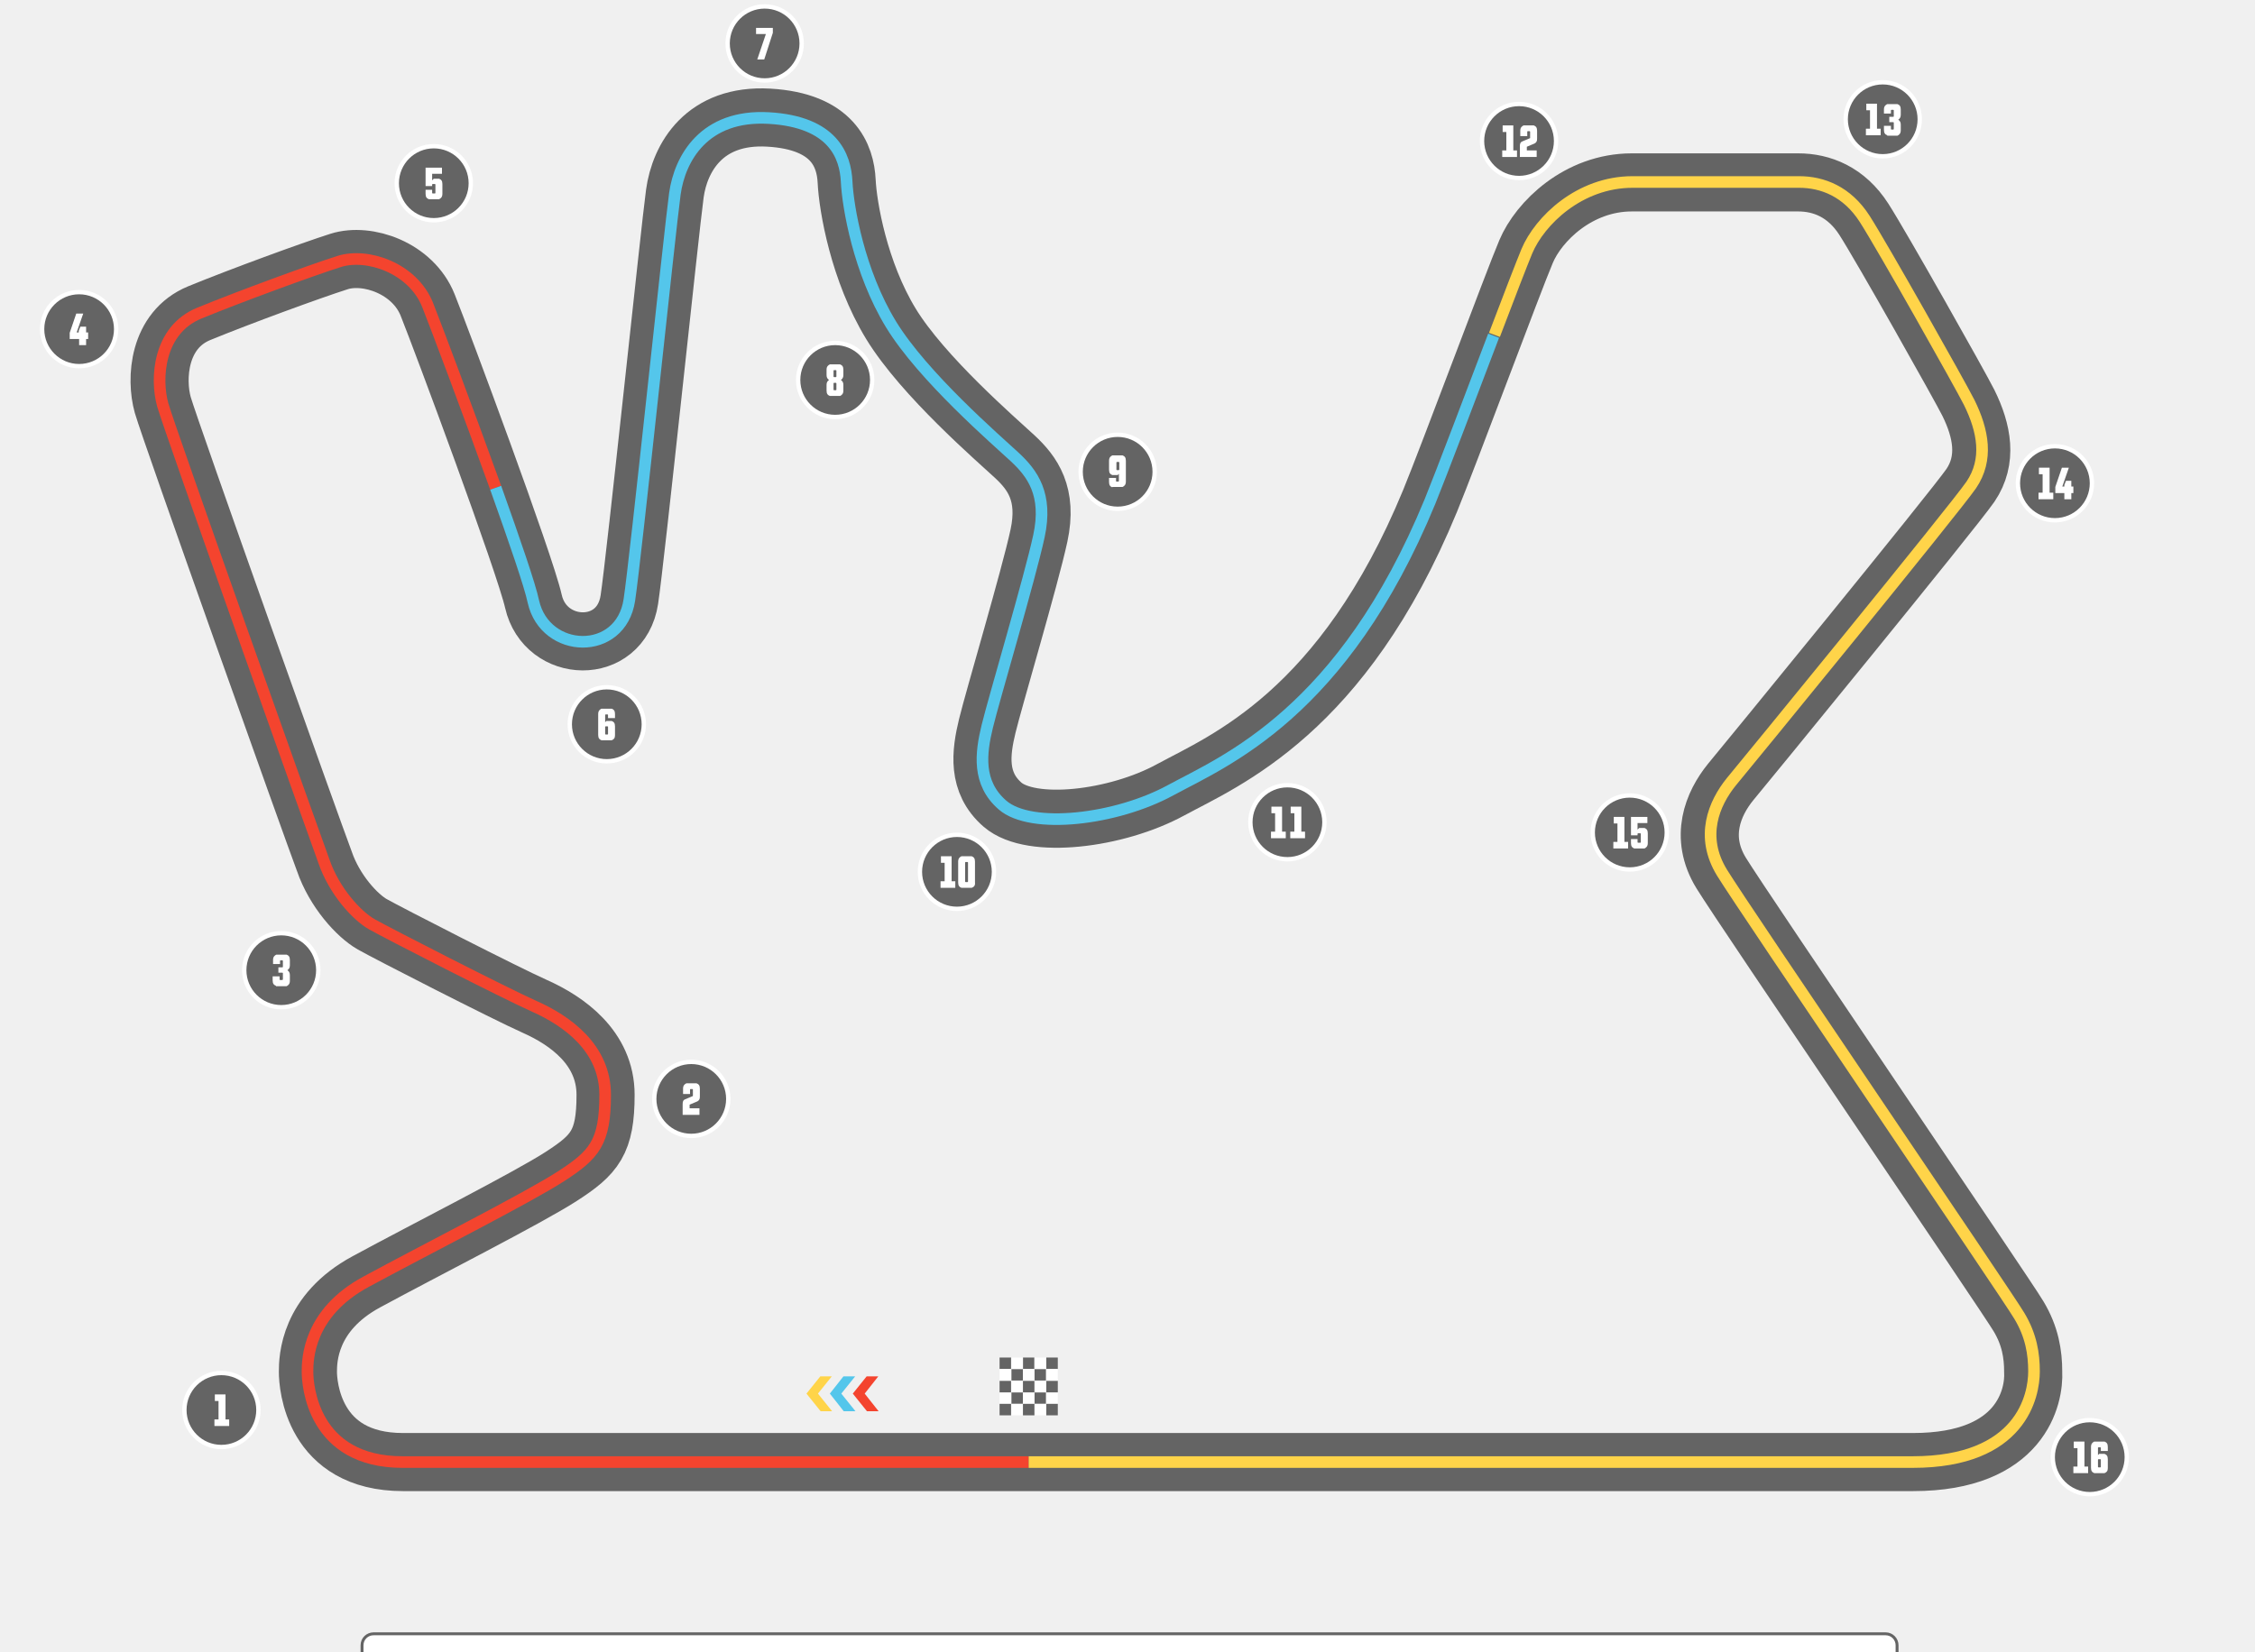
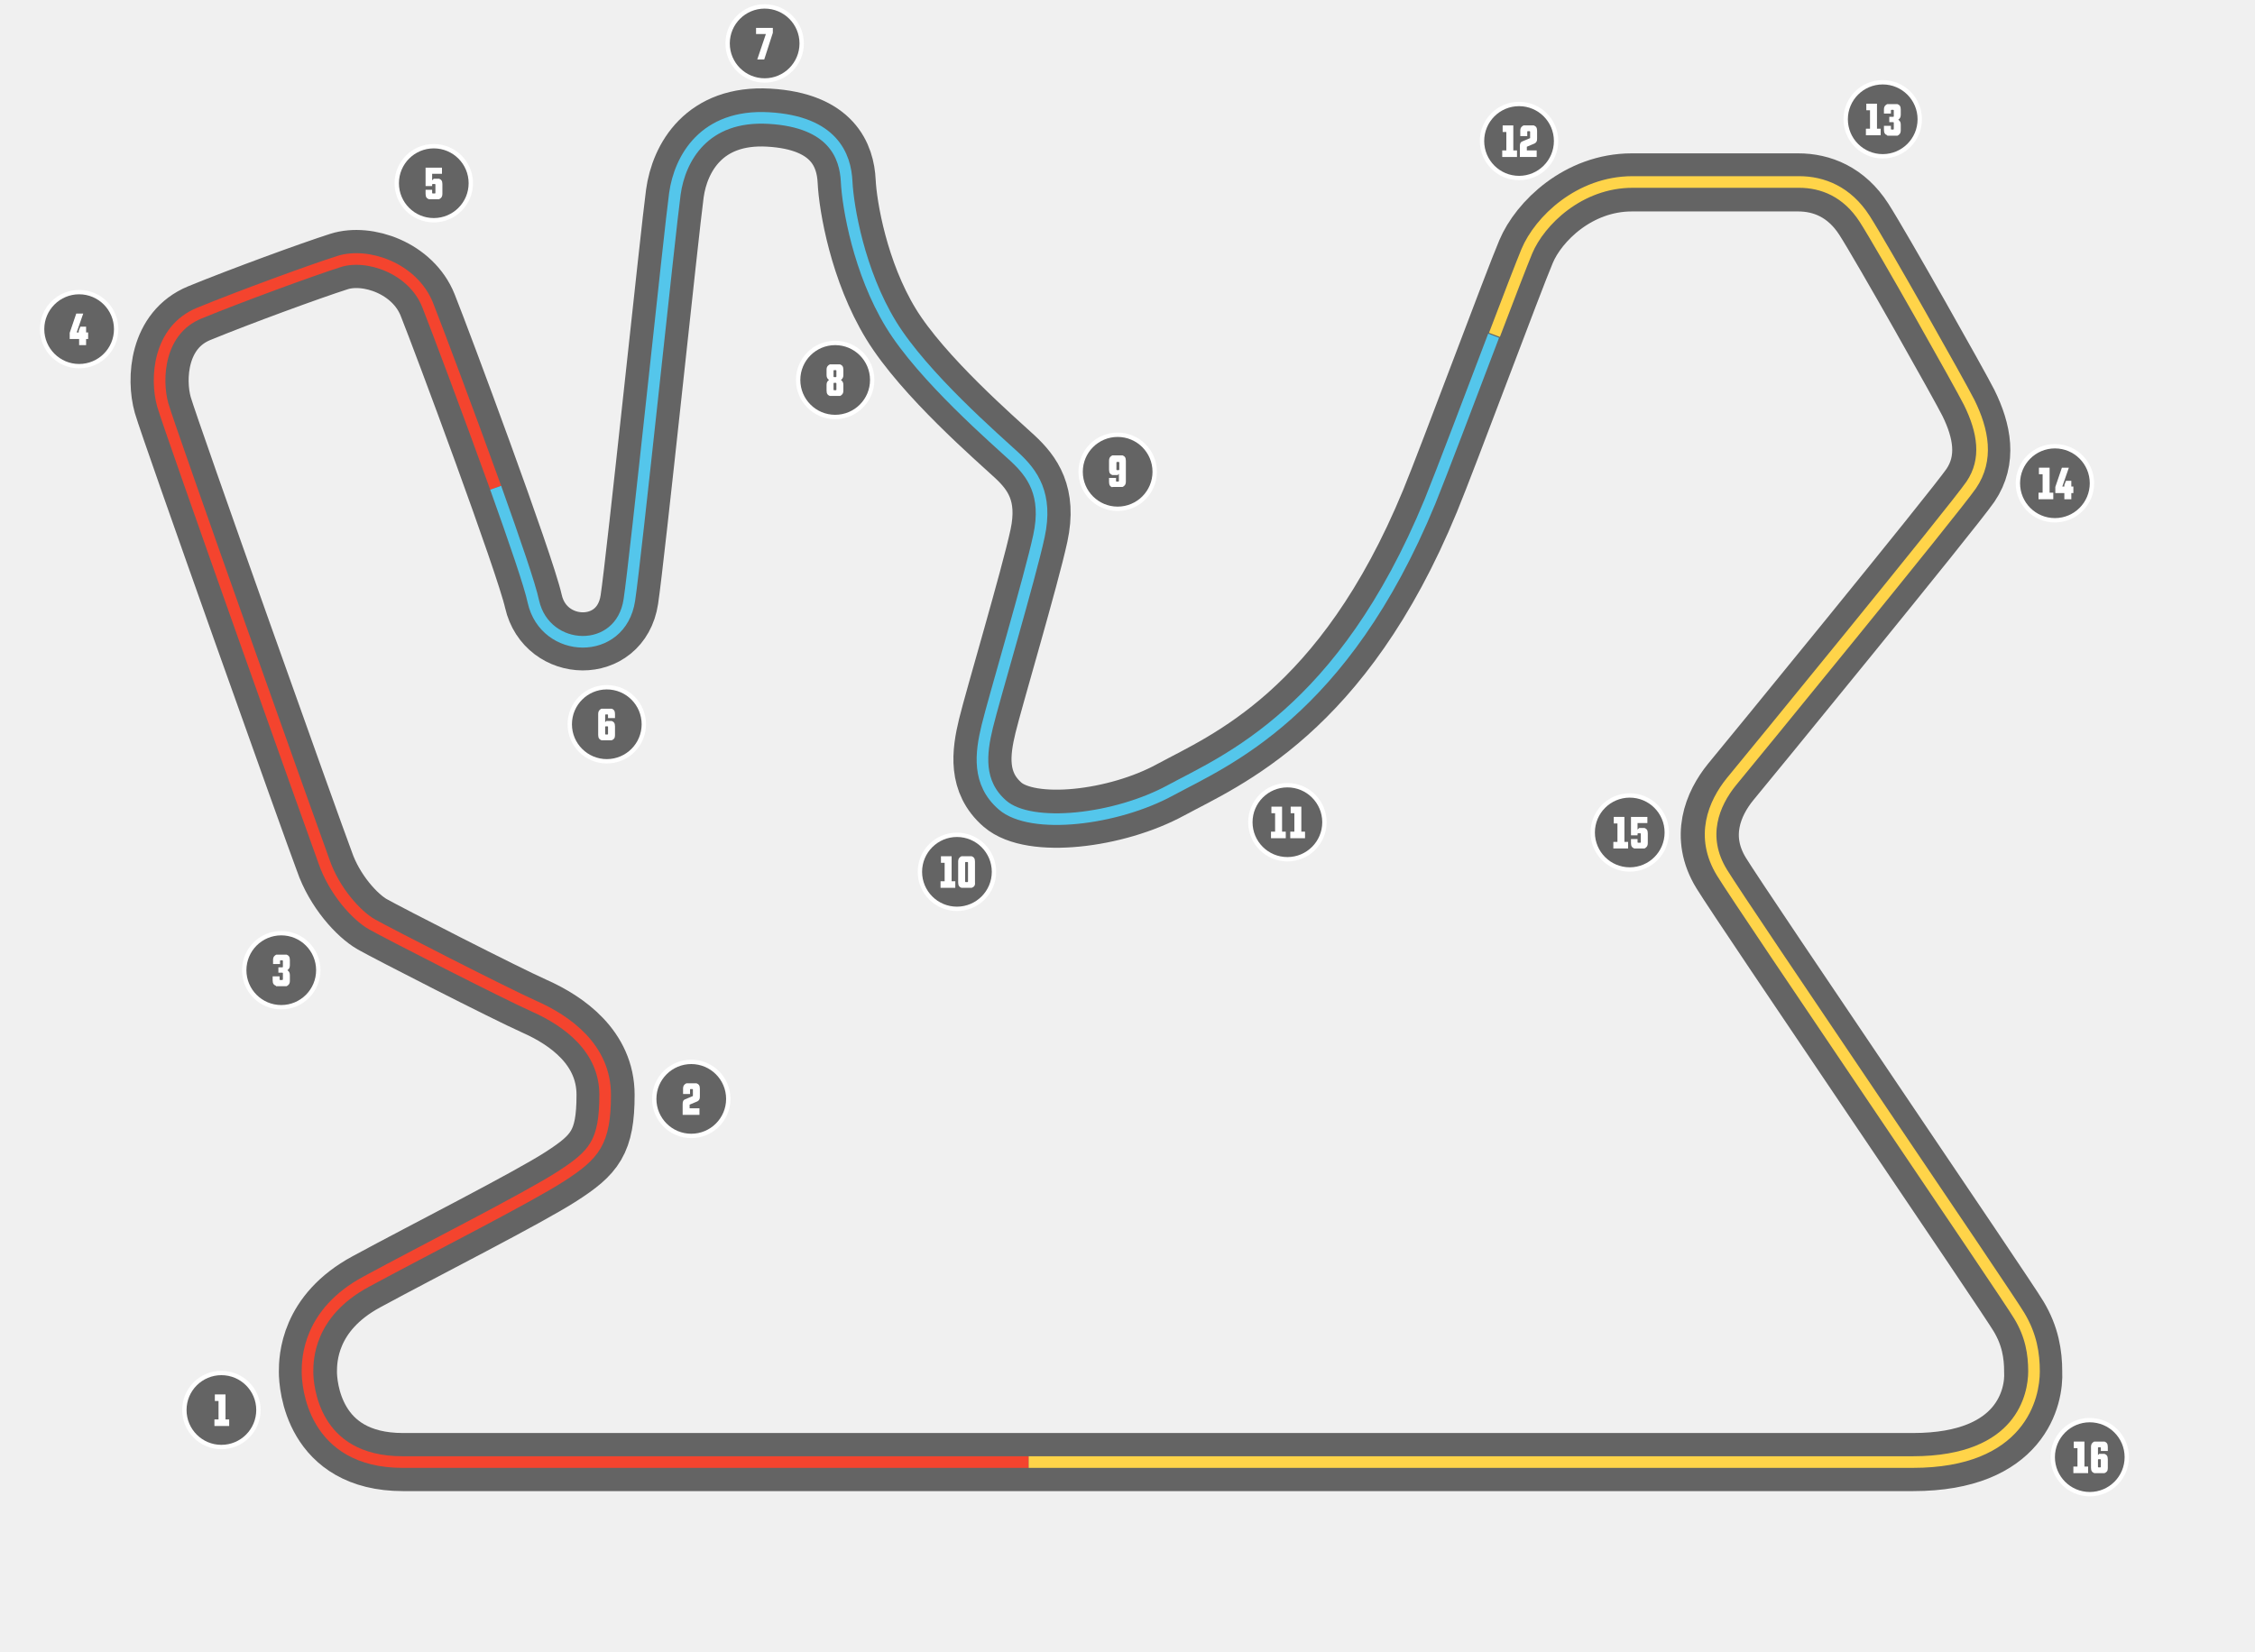
- <svg xmlns="http://www.w3.org/2000/svg" xmlns:xlink="http://www.w3.org/1999/xlink" version="1.1" x="0px" y="0px" viewBox="0 0 550 403" style="enable-background:new 0 0 550 443.7;" xml:space="preserve">
+ <svg xmlns="http://www.w3.org/2000/svg" version="1.1" x="0px" y="0px" viewBox="0 0 550 403" style="enable-background:new 0 0 550 443.7;" xml:space="preserve">
  <style type="text/css">
	.st0{fill:none;stroke:#646464;stroke-width:14.173;stroke-miterlimit:10;}
	.st1{fill:none;stroke:#F4442E;stroke-width:2.835;stroke-miterlimit:10;}
	.st2{fill:none;stroke:#FFD449;stroke-width:2.835;stroke-miterlimit:10;}
	.st3{fill:none;stroke:#54C6EB;stroke-width:2.835;stroke-miterlimit:10;}
	.st4{fill:none;stroke:#FFFFFF;stroke-width:2.126;}
	.st5{fill:#646464;}
	.st6{fill:#FFFFFF;}
	.st7{fill:#09BC8A;}
	.st8{fill:none;stroke:#646464;stroke-width:2.835;stroke-miterlimit:10;}
	.st9{fill:none;stroke:#09BC8A;stroke-width:2.21;stroke-miterlimit:10;}
	.st10{fill:none;stroke:#09BC8A;stroke-width:1.984;stroke-miterlimit:10;}
	.st11{fill:#FF3380;}
	.st12{fill:none;stroke:#FF3380;stroke-width:1.984;stroke-miterlimit:10;}
	.st13{fill:none;stroke:#646464;stroke-width:0.709;stroke-miterlimit:10;}
	.st14{fill:none;stroke:#F4442E;stroke-width:5.669;stroke-miterlimit:10;}
	.st15{fill:none;stroke:#54C6EB;stroke-width:5.669;stroke-miterlimit:10;}
	.st16{fill:none;stroke:#FFD449;stroke-width:5.669;stroke-miterlimit:10;}
	.st17{fill:none;stroke:#09BC8A;stroke-width:2.835;stroke-miterlimit:10;}
	.st18{clip-path:url(#SVGID_00000144325710163204993690000011819298922163627648_);}
	.st19{fill:#F4442E;}
	.st20{fill:#54C6EB;}
	.st21{fill:#FFD449;}
</style>
  <g id="コース">
    <path class="st0" d="M466.6,356.7c0,0-351.7,0-368.3,0c-22,0-23.2-18.9-23.2-22c0-3.1,0.2-14.4,14.3-22c14-7.6,39.3-20.4,47.5-25.7   s10.8-8.3,10.8-19.9c0-11.5-9.5-18.1-17.1-21.5c-7.6-3.4-36.1-18-39.8-20.1c-3.7-2.1-9.2-8.1-11.7-15.4   C76.4,203,41.5,105.1,39.7,98.8c-1.8-6.4-1.1-18.3,8.9-22.4c10-4.1,27.2-10.4,34.1-12.6s18,1.6,21.6,10.6s23.7,63,25.8,72.3   c2.9,12.8,21.3,13.4,23.4-0.4c1.5-9.8,9.9-90.4,11.1-99.1c1.2-8.7,7.2-19.4,22.9-18.5c15.7,0.9,18.7,9.3,19,15.5s3,22,10.8,34.8   s25.9,28.4,30.2,32.4c4.3,4,8.1,9.1,5.9,19.3c-2.2,10.2-11,39.8-12.6,46.4c-1.6,6.6-2.5,13.8,3.7,19.2c7,6.1,27.8,3.6,41-3.6   c13.3-7.2,42-18.8,63.3-70.5c4.6-11.2,20.3-53.5,23.4-60.8c3.1-7.4,12.8-16.9,25.8-16.9c13,0,34.9,0,40.6,0s11.7,2.3,16,9   s23.4,40.6,25.5,44.8c3.4,6.9,4.7,13.9,0.5,20.1c-4.2,6.1-55,68.2-58.5,72.4c-4.3,5.3-7.7,13.4-2.3,22.2   c5.4,8.8,69.7,103.3,72.5,108.1c2.9,4.8,3.6,9.3,3.6,13.6C496.2,340.5,493.2,356.7,466.6,356.7z" />
  </g>
  <g id="セクター">
    <path class="st1" d="M250.9,356.7c-76.4,0-145.5,0-152.7,0c-22,0-23.2-18.9-23.2-22c0-3.1,0.2-14.4,14.3-22   c14-7.6,39.3-20.4,47.5-25.7s10.8-8.3,10.8-19.9c0-11.5-9.5-18.1-17.1-21.5c-7.6-3.4-36.1-18-39.8-20.1c-3.7-2.1-9.2-8.1-11.7-15.4   C76.4,203,41.5,105.1,39.7,98.8c-1.8-6.4-1.1-18.3,8.9-22.4c10-4.1,27.2-10.4,34.1-12.6s18,1.6,21.6,10.6   c2.1,5.3,10,26.3,16.6,44.6" />
    <path class="st2" d="M364.5,81.7c3.6-9.5,6.7-17.5,7.9-20.4c3.1-7.4,12.8-16.9,25.8-16.9c13,0,34.9,0,40.6,0s11.7,2.3,16,9   s23.4,40.6,25.5,44.8c3.4,6.9,4.7,13.9,0.5,20.1c-4.2,6.1-55,68.2-58.5,72.4c-4.3,5.3-7.7,13.4-2.3,22.2   c5.4,8.8,69.7,103.3,72.5,108.1c2.9,4.8,3.6,9.3,3.6,13.6c0,5.8-3,22.1-29.6,22.1c0,0-114.3,0-215.6,0" />
    <path class="st3" d="M120.9,119c4.5,12.6,8.4,23.9,9.2,27.8c2.9,12.8,21.3,13.4,23.4-0.4c1.5-9.8,9.9-90.4,11.1-99.1   c1.2-8.7,7.2-19.4,22.9-18.5c15.7,0.9,18.7,9.3,19,15.5s3,22,10.8,34.8s25.9,28.4,30.2,32.4c4.3,4,8.1,9.1,5.9,19.3   c-2.2,10.2-11,39.8-12.6,46.4c-1.6,6.6-2.5,13.8,3.7,19.2c7,6.1,27.8,3.6,41-3.6c13.3-7.2,42-18.8,63.3-70.5   c2.8-6.9,9.8-25.4,15.5-40.4" />
  </g>
  <g id="コーナー番号">
    <g>
      <g>
        <circle class="st4" cx="54" cy="344" r="8.5" />
        <circle class="st5" cx="54" cy="344" r="8.5" />
      </g>
      <g>
        <path class="st6" d="M52.3,347.9v-1.6h1v-4.5h-0.9v-1.6h2.6v6.1h0.9v1.6H52.3z" />
      </g>
    </g>
    <g>
      <g>
        <circle class="st4" cx="168.6" cy="268.1" r="8.5" />
        <circle class="st5" cx="168.6" cy="268.1" r="8.5" />
      </g>
      <g>
        <path class="st6" d="M166.5,272v-2.6c0-0.6,0.1-1,0.6-1.2l1.9-0.8v-1.6l-0.1-0.1h-0.5l-0.1,0.1v1.1h-1.7v-1.3     c0-0.8,0.4-1.1,0.8-1.3h2.5c0.5,0.2,0.8,0.5,0.8,1.3v1.9c0,0.6-0.1,0.9-0.6,1.2l-1.9,0.8v0.9h2.4v1.6H166.5z" />
      </g>
    </g>
    <g>
      <g>
        <circle class="st4" cx="68.6" cy="236.7" r="8.5" />
        <circle class="st5" cx="68.6" cy="236.7" r="8.5" />
      </g>
      <g>
        <path class="st6" d="M67.3,240.5c-0.5-0.2-0.8-0.5-0.8-1.3v-1h1.7v0.8l0.1,0.1h0.5L69,239v-1.6l-0.1-0.1h-1V236h1l0.1-0.1v-1.5     l-0.1-0.1h-0.5l-0.1,0.1v0.8h-1.7v-1c0-0.8,0.4-1.1,0.8-1.3h2.5c0.5,0.2,0.8,0.5,0.8,1.3v1.3c0,0.6-0.2,0.9-0.6,1.2     c0.4,0.3,0.6,0.6,0.6,1.2v1.4c0,0.8-0.4,1.1-0.8,1.3H67.3z" />
      </g>
    </g>
    <g>
      <g>
        <circle class="st4" cx="19.3" cy="80.3" r="8.5" />
        <circle class="st5" cx="19.3" cy="80.3" r="8.5" />
      </g>
      <g>
        <path class="st6" d="M21,82.7v1.5h-1.7v-1.5H17v-1.5l1.6-4.7h1.7l-1.6,4.6h0.5v-0.4l0.4-1H21v1.4h0.5v1.6H21z" />
      </g>
    </g>
    <g>
      <g>
        <circle class="st4" cx="105.8" cy="44.7" r="8.5" />
        <circle class="st5" cx="105.8" cy="44.7" r="8.5" />
      </g>
      <g>
        <path class="st6" d="M104.6,48.6c-0.5-0.2-0.8-0.5-0.8-1.3v-1h1.6v0.8l0.1,0.1h0.6l0.1-0.1V45l-0.1-0.1h-0.6l-0.1,0.1v0.4h-1.6     v-4.5h4v1.5h-2.4v1.6l0.4-0.4h1.3c0.5,0.2,0.8,0.5,0.8,1.3v2.4c0,0.8-0.4,1.1-0.8,1.3H104.6z" />
      </g>
    </g>
    <g>
      <g>
        <circle class="st4" cx="148" cy="176.7" r="8.5" />
        <circle class="st5" cx="148" cy="176.7" r="8.5" />
      </g>
      <g>
        <path class="st6" d="M149.2,180.6h-2.5c-0.5-0.2-0.8-0.5-0.8-1.3v-5.1c0-0.8,0.4-1.1,0.8-1.3h2.5c0.5,0.2,0.8,0.5,0.8,1.3v1h-1.7     v-0.8l-0.1-0.1h-0.5l-0.1,0.1v1.8l0.3-0.3h1.3c0.5,0.2,0.8,0.5,0.8,1.3v2.2C150,180.1,149.7,180.4,149.2,180.6z M148.2,179.2     l0.1-0.1v-1.8l-0.1-0.1h-0.5l-0.1,0.1v1.8l0.1,0.1H148.2z" />
      </g>
    </g>
    <g>
      <g>
        <circle class="st4" cx="186.5" cy="10.6" r="8.5" />
        <circle class="st5" cx="186.5" cy="10.6" r="8.5" />
      </g>
      <g>
        <path class="st6" d="M184.7,14.5l2.1-6.2h-2.4V6.8h4.1V8l-2.1,6.5H184.7z" />
      </g>
    </g>
    <g>
      <g>
        <circle class="st4" cx="203.7" cy="92.7" r="8.5" />
        <circle class="st5" cx="203.7" cy="92.7" r="8.5" />
      </g>
      <g>
        <path class="st6" d="M202.4,96.6c-0.5-0.2-0.8-0.5-0.8-1.3v-1.4c0-0.6,0.2-0.9,0.6-1.2c-0.4-0.3-0.6-0.6-0.6-1.2v-1.3     c0-0.8,0.4-1.1,0.8-1.3h2.5c0.5,0.2,0.8,0.5,0.8,1.3v1.3c0,0.6-0.2,0.9-0.6,1.2c0.4,0.3,0.6,0.6,0.6,1.2v1.4     c0,0.8-0.4,1.1-0.8,1.3H202.4z M203.3,91.9l0.1,0.1h0.5l0.1-0.1v-1.5l-0.1-0.1h-0.5l-0.1,0.1V91.9z M204,95.1v-1.6l-0.1-0.1h-0.5     l-0.1,0.1v1.6l0.1,0.1h0.5L204,95.1z" />
      </g>
    </g>
    <g>
      <g>
        <circle class="st4" cx="272.6" cy="115.1" r="8.5" />
        <circle class="st5" cx="272.6" cy="115.1" r="8.5" />
      </g>
      <g>
        <path class="st6" d="M271.3,118.9c-0.5-0.2-0.8-0.5-0.8-1.3v-1h1.7v0.8l0.1,0.1h0.5l0.1-0.1v-1.8l-0.3,0.3h-1.3     c-0.5-0.2-0.8-0.5-0.8-1.3v-2.2c0-0.8,0.4-1.1,0.8-1.3h2.5c0.5,0.2,0.8,0.5,0.8,1.3v5.1c0,0.8-0.4,1.1-0.8,1.3H271.3z M273,114.6     v-1.8l-0.1-0.1h-0.5l-0.1,0.1v1.8l0.1,0.1h0.5L273,114.6z" />
      </g>
    </g>
    <g>
      <g>
        <circle class="st4" cx="370.5" cy="34.4" r="8.5" />
        <circle class="st5" cx="370.5" cy="34.4" r="8.5" />
      </g>
      <g>
        <path class="st6" d="M366.4,38.3v-1.6h1v-4.5h-0.9v-1.6h2.6v6.1h0.9v1.6H366.4z" />
        <path class="st6" d="M370.7,38.3v-2.6c0-0.6,0.1-1,0.6-1.2l1.9-0.8v-1.6l-0.1-0.1h-0.5l-0.1,0.1v1.1h-1.7v-1.3     c0-0.8,0.4-1.1,0.8-1.3h2.5c0.5,0.2,0.8,0.5,0.8,1.3v1.9c0,0.6-0.1,0.9-0.6,1.2l-1.9,0.8v0.9h2.4v1.6H370.7z" />
      </g>
    </g>
    <g>
      <g>
        <circle class="st4" cx="459.2" cy="29.1" r="8.5" />
        <circle class="st5" cx="459.2" cy="29.1" r="8.5" />
      </g>
      <g>
        <path class="st6" d="M455.1,33v-1.6h1v-4.5h-0.9v-1.6h2.6v6.1h0.9V33H455.1z" />
        <path class="st6" d="M460.3,33c-0.5-0.2-0.8-0.5-0.8-1.3v-1h1.7v0.8l0.1,0.1h0.5l0.1-0.1v-1.6l-0.1-0.1h-1v-1.3h1l0.1-0.1v-1.5     l-0.1-0.1h-0.5l-0.1,0.1v0.8h-1.7v-1c0-0.8,0.4-1.1,0.8-1.3h2.5c0.5,0.2,0.8,0.5,0.8,1.3v1.3c0,0.6-0.2,0.9-0.6,1.2     c0.4,0.3,0.6,0.6,0.6,1.2v1.4c0,0.8-0.4,1.1-0.8,1.3H460.3z" />
      </g>
    </g>
    <g>
      <g>
        <circle class="st4" cx="501.2" cy="117.9" r="8.5" />
        <circle class="st5" cx="501.2" cy="117.9" r="8.5" />
      </g>
      <g>
        <path class="st6" d="M497.2,121.8v-1.6h1v-4.5h-0.9v-1.6h2.6v6.1h0.9v1.6H497.2z" />
        <path class="st6" d="M505.2,120.3v1.5h-1.7v-1.5h-2.2v-1.5l1.6-4.7h1.7l-1.6,4.6h0.5v-0.4l0.4-1h1.3v1.4h0.5v1.6H505.2z" />
      </g>
    </g>
    <g>
      <g>
        <circle class="st4" cx="397.5" cy="203.1" r="8.5" />
        <circle class="st5" cx="397.5" cy="203.1" r="8.5" />
      </g>
      <g>
        <path class="st6" d="M393.5,207v-1.6h1v-4.5h-0.9v-1.6h2.6v6.1h0.9v1.6H393.5z" />
        <path class="st6" d="M398.6,207c-0.5-0.2-0.8-0.5-0.8-1.3v-1h1.6v0.8l0.1,0.1h0.6l0.1-0.1v-2.1l-0.1-0.1h-0.6l-0.1,0.1v0.4h-1.6     v-4.5h4v1.5h-2.4v1.6l0.4-0.4h1.3c0.5,0.2,0.8,0.5,0.8,1.3v2.4c0,0.8-0.4,1.1-0.8,1.3H398.6z" />
      </g>
    </g>
    <g>
      <g>
        <circle class="st4" cx="509.7" cy="355.5" r="8.5" />
        <circle class="st5" cx="509.7" cy="355.5" r="8.5" />
      </g>
      <g>
        <path class="st6" d="M505.7,359.4v-1.6h1v-4.5h-0.9v-1.6h2.6v6.1h0.9v1.6H505.7z" />
        <path class="st6" d="M513.3,359.4h-2.5c-0.5-0.2-0.8-0.5-0.8-1.3V353c0-0.8,0.4-1.1,0.8-1.3h2.5c0.5,0.2,0.8,0.5,0.8,1.3v1h-1.7     v-0.8l-0.1-0.1h-0.5l-0.1,0.1v1.8l0.3-0.3h1.3c0.5,0.2,0.8,0.5,0.8,1.3v2.2C514.1,358.9,513.8,359.2,513.3,359.4z M512.3,358     l0.1-0.1v-1.8l-0.1-0.1h-0.5l-0.1,0.1v1.8l0.1,0.1H512.3z" />
      </g>
    </g>
    <g>
      <g>
        <circle class="st4" cx="233.4" cy="212.7" r="8.5" />
        <circle class="st5" cx="233.4" cy="212.7" r="8.5" />
      </g>
      <g>
        <path class="st6" d="M229.4,216.6V215h1v-4.5h-0.9v-1.6h2.6v6.1h0.9v1.6H229.4z" />
        <path class="st6" d="M237,216.6h-2.5c-0.5-0.2-0.8-0.5-0.8-1.3v-5.1c0-0.8,0.4-1.1,0.8-1.3h2.5c0.5,0.2,0.8,0.5,0.8,1.3v5.1     C237.9,216.1,237.5,216.4,237,216.6z M236.1,210.4l-0.1-0.1h-0.5l-0.1,0.1v4.7l0.1,0.1h0.5l0.1-0.1V210.4z" />
      </g>
    </g>
    <g>
      <g>
        <circle class="st4" cx="314" cy="200.6" r="8.5" />
        <circle class="st5" cx="314" cy="200.6" r="8.5" />
      </g>
      <g>
        <path class="st6" d="M310,204.5v-1.6h1v-4.5h-0.9v-1.6h2.6v6.1h0.9v1.6H310z" />
        <path class="st6" d="M314.7,204.5v-1.6h1v-4.5h-0.9v-1.6h2.6v6.1h0.9v1.6H314.7z" />
      </g>
    </g>
  </g>
-   <g id="アイコン">
-     <g>
-       <rect x="243.8" y="331.2" class="st5" width="2.8" height="2.8" />
-       <rect x="249.5" y="331.2" class="st5" width="2.8" height="2.8" />
-       <rect x="246.7" y="334" class="st5" width="2.8" height="2.8" />
-       <rect x="252.3" y="334" class="st5" width="2.8" height="2.8" />
-       <rect x="246.7" y="339.7" class="st5" width="2.8" height="2.8" />
-       <rect x="252.3" y="339.7" class="st5" width="2.8" height="2.8" />
-       <rect x="255.2" y="331.2" class="st5" width="2.8" height="2.8" />
-       <rect x="252.3" y="331.2" class="st6" width="2.8" height="2.8" />
-       <rect x="246.7" y="331.2" class="st6" width="2.8" height="2.8" />
-       <rect x="243.8" y="334" class="st6" width="2.8" height="2.8" />
-       <rect x="249.5" y="334" class="st6" width="2.8" height="2.8" />
-       <rect x="255.2" y="334" class="st6" width="2.8" height="2.8" />
-       <rect x="252.3" y="336.9" class="st6" width="2.8" height="2.8" />
-       <rect x="246.7" y="336.9" class="st6" width="2.8" height="2.8" />
-       <rect x="252.3" y="342.5" class="st6" width="2.8" height="2.8" />
-       <rect x="246.7" y="342.5" class="st6" width="2.8" height="2.8" />
-       <rect x="243.8" y="339.7" class="st6" width="2.8" height="2.8" />
-       <rect x="249.5" y="339.7" class="st6" width="2.8" height="2.8" />
-       <rect x="255.2" y="339.7" class="st6" width="2.8" height="2.8" />
-       <rect x="243.8" y="336.9" class="st5" width="2.8" height="2.8" />
-       <rect x="249.5" y="336.9" class="st5" width="2.8" height="2.8" />
-       <rect x="249.5" y="342.5" class="st5" width="2.8" height="2.8" />
-       <rect x="255.2" y="336.9" class="st5" width="2.8" height="2.8" />
-       <rect x="243.8" y="342.5" class="st5" width="2.8" height="2.8" />
-       <rect x="255.2" y="342.5" class="st5" width="2.8" height="2.8" />
-     </g>
-     <g>
-       <g>
-         <path class="st6" d="M462.8,426.3c0,1.6-1.3,2.8-2.8,2.8H91.1c-1.6,0-2.8-1.3-2.8-2.8v-24.9c0-1.6,1.3-2.8,2.8-2.8h368.8     c1.6,0,2.8,1.3,2.8,2.8V426.3z" />
-         <path class="st13" d="M462.8,426.3c0,1.6-1.3,2.8-2.8,2.8H91.1c-1.6,0-2.8-1.3-2.8-2.8v-24.9c0-1.6,1.3-2.8,2.8-2.8h368.8     c1.6,0,2.8,1.3,2.8,2.8V426.3z" />
-       </g>
-       <g>
-         <path class="st5" d="M133.8,415.3v2.6c0,1.3-0.6,1.7-1.3,2h-3.3c-0.7-0.3-1.3-0.7-1.3-2v-2h1.8v2.1l0.4,0.4h1.6l0.4-0.4v-2.8     l-0.3-0.4L129,414c-0.8-0.3-1.1-0.8-1.1-1.9v-2.2c0-1.3,0.6-1.7,1.3-2h3.3c0.7,0.3,1.3,0.7,1.3,2v1.9H132v-2.1l-0.4-0.4h-1.6     l-0.4,0.4v2.4l0.4,0.4l2.6,0.7C133.4,413.6,133.8,414.1,133.8,415.3z" />
-         <path class="st5" d="M135.1,407.9h5.1v1.6h-3.3v3.4h3.1v1.6h-3.1v3.7h3.4v1.6h-5.2V407.9z" />
-         <path class="st5" d="M147.5,417.9c0,1.3-0.6,1.7-1.3,2h-3.3c-0.7-0.3-1.3-0.7-1.3-2v-8c0-1.3,0.6-1.7,1.3-2h3.3     c0.7,0.3,1.3,0.7,1.3,2v2.7h-1.8v-2.8l-0.4-0.4h-1.6l-0.4,0.4v8.3l0.4,0.4h1.6l0.4-0.4v-2.7h1.8V417.9z" />
-         <path class="st5" d="M152.2,409.5v10.3h-1.8v-10.3h-2.1v-1.6h6.1v1.6H152.2z" />
-         <path class="st5" d="M161.1,417.9c0,1.3-0.6,1.7-1.3,2h-3.3c-0.7-0.3-1.3-0.7-1.3-2v-8c0-1.3,0.6-1.7,1.3-2h3.3     c0.7,0.3,1.3,0.7,1.3,2V417.9z M159.3,409.7l-0.4-0.4h-1.6l-0.4,0.4v8.3l0.4,0.4h1.6l0.4-0.4V409.7z" />
-         <path class="st5" d="M162.5,419.8v-12h4.6c0.7,0.3,1.3,0.7,1.3,2v2.6c0,1.3-0.6,1.6-1.3,1.9l-0.3,0.1l2.1,4.3v1.1h-1.6l-2.2-5.1     h-0.8v5.1H162.5z M164.3,409.4v3.9h2l0.4-0.4v-3.1l-0.4-0.4H164.3z" />
-         <path class="st5" d="M172.6,419.8v-1.6h1.8v-8.7h-1.7v-1.6h3.5v10.4h1.7v1.6H172.6z" />
-       </g>
-       <line class="st14" x1="102.5" y1="413.9" x2="123.7" y2="413.9" />
-       <g>
-         <path class="st5" d="M223.9,415.3v2.6c0,1.3-0.6,1.7-1.3,2h-3.3c-0.7-0.3-1.3-0.7-1.3-2v-2h1.8v2.1l0.4,0.4h1.6l0.4-0.4v-2.8     l-0.3-0.4l-2.6-0.8c-0.8-0.3-1.1-0.8-1.1-1.9v-2.2c0-1.3,0.6-1.7,1.3-2h3.3c0.7,0.3,1.3,0.7,1.3,2v1.9h-1.8v-2.1l-0.4-0.4h-1.6     l-0.4,0.4v2.4l0.4,0.4l2.6,0.7C223.5,413.6,223.9,414.1,223.9,415.3z" />
-         <path class="st5" d="M225.2,407.9h5.1v1.6H227v3.4h3.1v1.6H227v3.7h3.4v1.6h-5.2V407.9z" />
-         <path class="st5" d="M237.6,417.9c0,1.3-0.6,1.7-1.3,2h-3.3c-0.7-0.3-1.3-0.7-1.3-2v-8c0-1.3,0.6-1.7,1.3-2h3.3     c0.7,0.3,1.3,0.7,1.3,2v2.7h-1.8v-2.8l-0.4-0.4h-1.6l-0.4,0.4v8.3l0.4,0.4h1.6l0.4-0.4v-2.7h1.8V417.9z" />
-         <path class="st5" d="M242.3,409.5v10.3h-1.8v-10.3h-2.1v-1.6h6.1v1.6H242.3z" />
-         <path class="st5" d="M251.2,417.9c0,1.3-0.6,1.7-1.3,2h-3.3c-0.7-0.3-1.3-0.7-1.3-2v-8c0-1.3,0.6-1.7,1.3-2h3.3     c0.7,0.3,1.3,0.7,1.3,2V417.9z M249.4,409.7l-0.4-0.4h-1.6l-0.4,0.4v8.3l0.4,0.4h1.6l0.4-0.4V409.7z" />
-         <path class="st5" d="M252.6,419.8v-12h4.6c0.7,0.3,1.3,0.7,1.3,2v2.6c0,1.3-0.6,1.6-1.3,1.9l-0.3,0.1l2.1,4.3v1.1h-1.6l-2.2-5.1     h-0.8v5.1H252.6z M254.4,409.4v3.9h2l0.4-0.4v-3.1l-0.4-0.4H254.4z" />
-         <path class="st5" d="M262.3,419.8v-3.6c0-1.1,0.4-1.7,1.2-2.1l3-1.2v-3.2l-0.4-0.4h-1.7l-0.4,0.4v2h-1.8v-1.9     c0-1.3,0.6-1.7,1.3-2h3.3c0.7,0.3,1.3,0.7,1.3,2v2.5c0,1.1-0.3,1.7-1.1,2.1l-3,1.2v2.5h4.1v1.6H262.3z" />
-       </g>
-       <line class="st15" x1="192.6" y1="413.9" x2="213.8" y2="413.9" />
-       <g>
-         <path class="st5" d="M313.7,415.3v2.6c0,1.3-0.6,1.7-1.3,2h-3.3c-0.7-0.3-1.3-0.7-1.3-2v-2h1.8v2.1l0.4,0.4h1.6l0.4-0.4v-2.8     l-0.3-0.4L309,414c-0.8-0.3-1.1-0.8-1.1-1.9v-2.2c0-1.3,0.6-1.7,1.3-2h3.3c0.7,0.3,1.3,0.7,1.3,2v1.9h-1.8v-2.1l-0.4-0.4H310     l-0.4,0.4v2.4l0.4,0.4l2.6,0.7C313.4,413.6,313.7,414.1,313.7,415.3z" />
-         <path class="st5" d="M315.1,407.9h5.1v1.6h-3.3v3.4h3.1v1.6h-3.1v3.7h3.4v1.6h-5.2V407.9z" />
-         <path class="st5" d="M327.4,417.9c0,1.3-0.6,1.7-1.3,2h-3.3c-0.7-0.3-1.3-0.7-1.3-2v-8c0-1.3,0.6-1.7,1.3-2h3.3     c0.7,0.3,1.3,0.7,1.3,2v2.7h-1.8v-2.8l-0.4-0.4h-1.6l-0.4,0.4v8.3l0.4,0.4h1.6l0.4-0.4v-2.7h1.8V417.9z" />
-         <path class="st5" d="M332.1,409.5v10.3h-1.8v-10.3h-2.1v-1.6h6.1v1.6H332.1z" />
-         <path class="st5" d="M341,417.9c0,1.3-0.6,1.7-1.3,2h-3.3c-0.7-0.3-1.3-0.7-1.3-2v-8c0-1.3,0.6-1.7,1.3-2h3.3     c0.7,0.3,1.3,0.7,1.3,2V417.9z M339.2,409.7l-0.4-0.4h-1.6l-0.4,0.4v8.3l0.4,0.4h1.6l0.4-0.4V409.7z" />
-         <path class="st5" d="M342.4,419.8v-12h4.6c0.7,0.3,1.3,0.7,1.3,2v2.6c0,1.3-0.6,1.6-1.3,1.9l-0.3,0.1l2.1,4.3v1.1h-1.6l-2.2-5.1     h-0.8v5.1H342.4z M344.2,409.4v3.9h2l0.4-0.4v-3.1l-0.4-0.4H344.2z" />
-         <path class="st5" d="M353.4,419.8c-0.7-0.3-1.3-0.7-1.3-2v-1.7h1.8v1.8l0.4,0.4h1.7l0.4-0.4v-3.2l-0.4-0.3h-1.8V413h1.8l0.4-0.4     v-3l-0.4-0.4h-1.7l-0.4,0.4v1.8h-1.8v-1.7c0-1.3,0.6-1.7,1.3-2h3.3c0.7,0.3,1.3,0.7,1.3,2v1.9c0,1-0.2,1.5-0.9,1.9     c0.6,0.4,0.9,0.9,0.9,1.9v2.2c0,1.3-0.6,1.7-1.3,2H353.4z" />
-       </g>
-       <line class="st16" x1="282.4" y1="413.9" x2="303.7" y2="413.9" />
-       <g>
-         <path class="st5" d="M403.6,417.9c0,1.3-0.6,1.7-1.3,2h-4.6v-12h4.6c0.7,0.3,1.3,0.7,1.3,2V417.9z M399.5,409.4v9h2l0.4-0.4v-8.3     l-0.4-0.4H399.5z" />
-         <path class="st5" d="M405,419.8v-12h4.6c0.7,0.3,1.3,0.7,1.3,2v2.6c0,1.3-0.6,1.6-1.3,1.9l-0.3,0.1l2.1,4.3v1.1h-1.6l-2.2-5.1     h-0.8v5.1H405z M406.8,409.4v3.9h2l0.4-0.4v-3.1l-0.4-0.4H406.8z" />
-         <path class="st5" d="M418.1,415.3v2.6c0,1.3-0.6,1.7-1.3,2h-3.3c-0.7-0.3-1.3-0.7-1.3-2v-2h1.8v2.1l0.4,0.4h1.6l0.4-0.4v-2.8     l-0.3-0.4l-2.6-0.8c-0.8-0.3-1.1-0.8-1.1-1.9v-2.2c0-1.3,0.6-1.7,1.3-2h3.3c0.7,0.3,1.3,0.7,1.3,2v1.9h-1.8v-2.1l-0.4-0.4h-1.6     l-0.4,0.4v2.4l0.4,0.4l2.6,0.7C417.7,413.6,418.1,414.1,418.1,415.3z" />
-         <path class="st5" d="M425.6,409.5h-3.9v-1.6h5.8v1.5l-4,8.9h4v1.6h-5.9v-1.5L425.6,409.5z" />
-         <path class="st5" d="M434.8,417.9c0,1.3-0.6,1.7-1.3,2h-3.3c-0.7-0.3-1.3-0.7-1.3-2v-8c0-1.3,0.6-1.7,1.3-2h3.3     c0.7,0.3,1.3,0.7,1.3,2V417.9z M433,409.7l-0.4-0.4H431l-0.4,0.4v8.3l0.4,0.4h1.6l0.4-0.4V409.7z" />
-         <path class="st5" d="M440.5,407.9h1.6v12h-1.6l-2.6-7.1h-0.2v7.1h-1.6v-12h1.6l2.6,7.1h0.2V407.9z" />
-         <path class="st5" d="M443.5,407.9h5.1v1.6h-3.3v3.4h3.1v1.6h-3.1v3.7h3.4v1.6h-5.2V407.9z" />
-       </g>
-       <g>
-         <g>
-           <g>
-             <g>
-               <line class="st17" x1="373.7" y1="406.5" x2="373.7" y2="421.4" />
-             </g>
-             <g>
-               <path class="st7" d="M381.3,413.9c0,0.8-0.7,1.4-1.5,1.4c-0.8,0-1.5-0.6-1.5-1.4c0-0.8,0.7-1.4,1.5-1.4        C380.7,412.5,381.3,413.2,381.3,413.9z" />
-             </g>
-             <g>
-               <ellipse class="st7" cx="385.9" cy="413.9" rx="1.5" ry="1.4" />
-             </g>
-             <g>
-               <line class="st17" x1="392" y1="406.5" x2="392" y2="421.4" />
-             </g>
-           </g>
-         </g>
-       </g>
-     </g>
-     <g>
-       <defs>
-         <rect id="SVGID_1_" x="195.5" y="335.8" width="22.3" height="8.5" />
-       </defs>
-       <clipPath id="SVGID_00000167396846343258344240000014624797769503809447_">
-         <use xlink:href="#SVGID_1_" style="overflow:visible;" />
-       </clipPath>
-       <g style="clip-path:url(#SVGID_00000167396846343258344240000014624797769503809447_);">
-         <polygon class="st19" points="216.5,347.1 213.7,347.1 208,340 213.7,332.9 216.5,332.9 210.9,340    " />
-         <polygon class="st20" points="210.9,347.1 208,347.1 202.4,340 208,332.9 210.9,332.9 205.2,340    " />
-         <polygon class="st21" points="205.2,347.1 202.4,347.1 196.7,340 202.4,332.9 205.2,332.9 199.5,340    " />
-       </g>
-     </g>
-   </g>
</svg>
